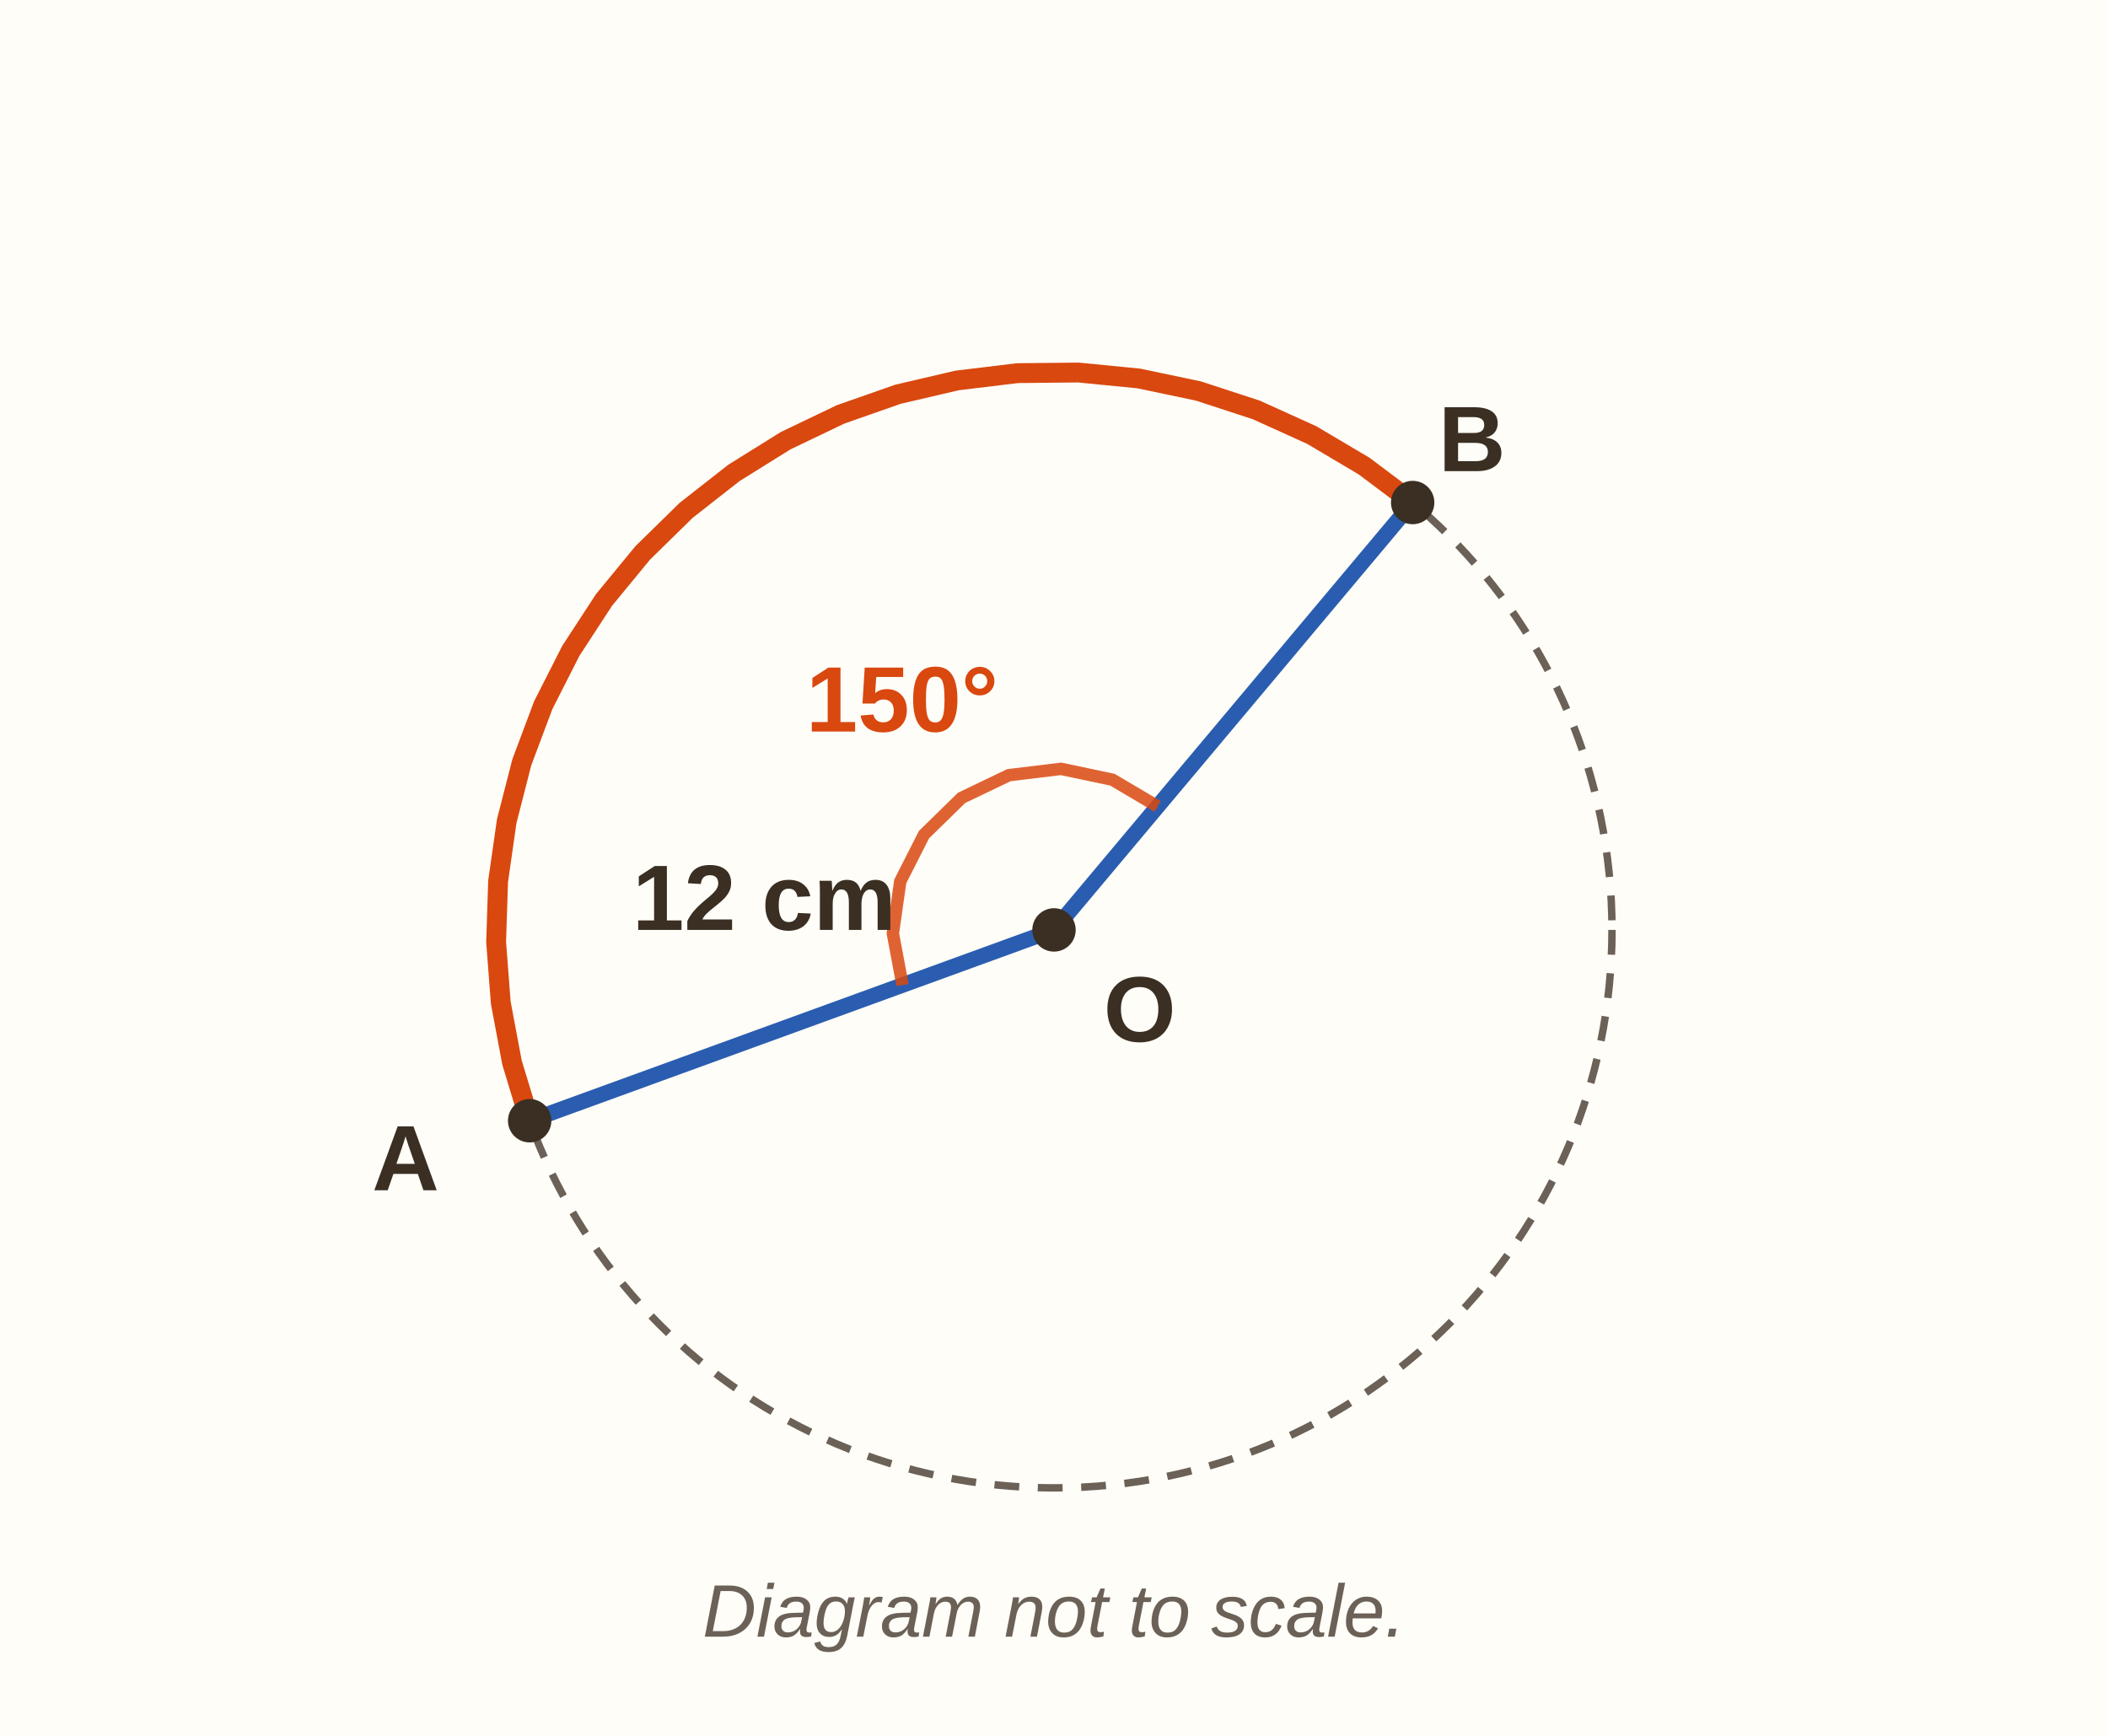
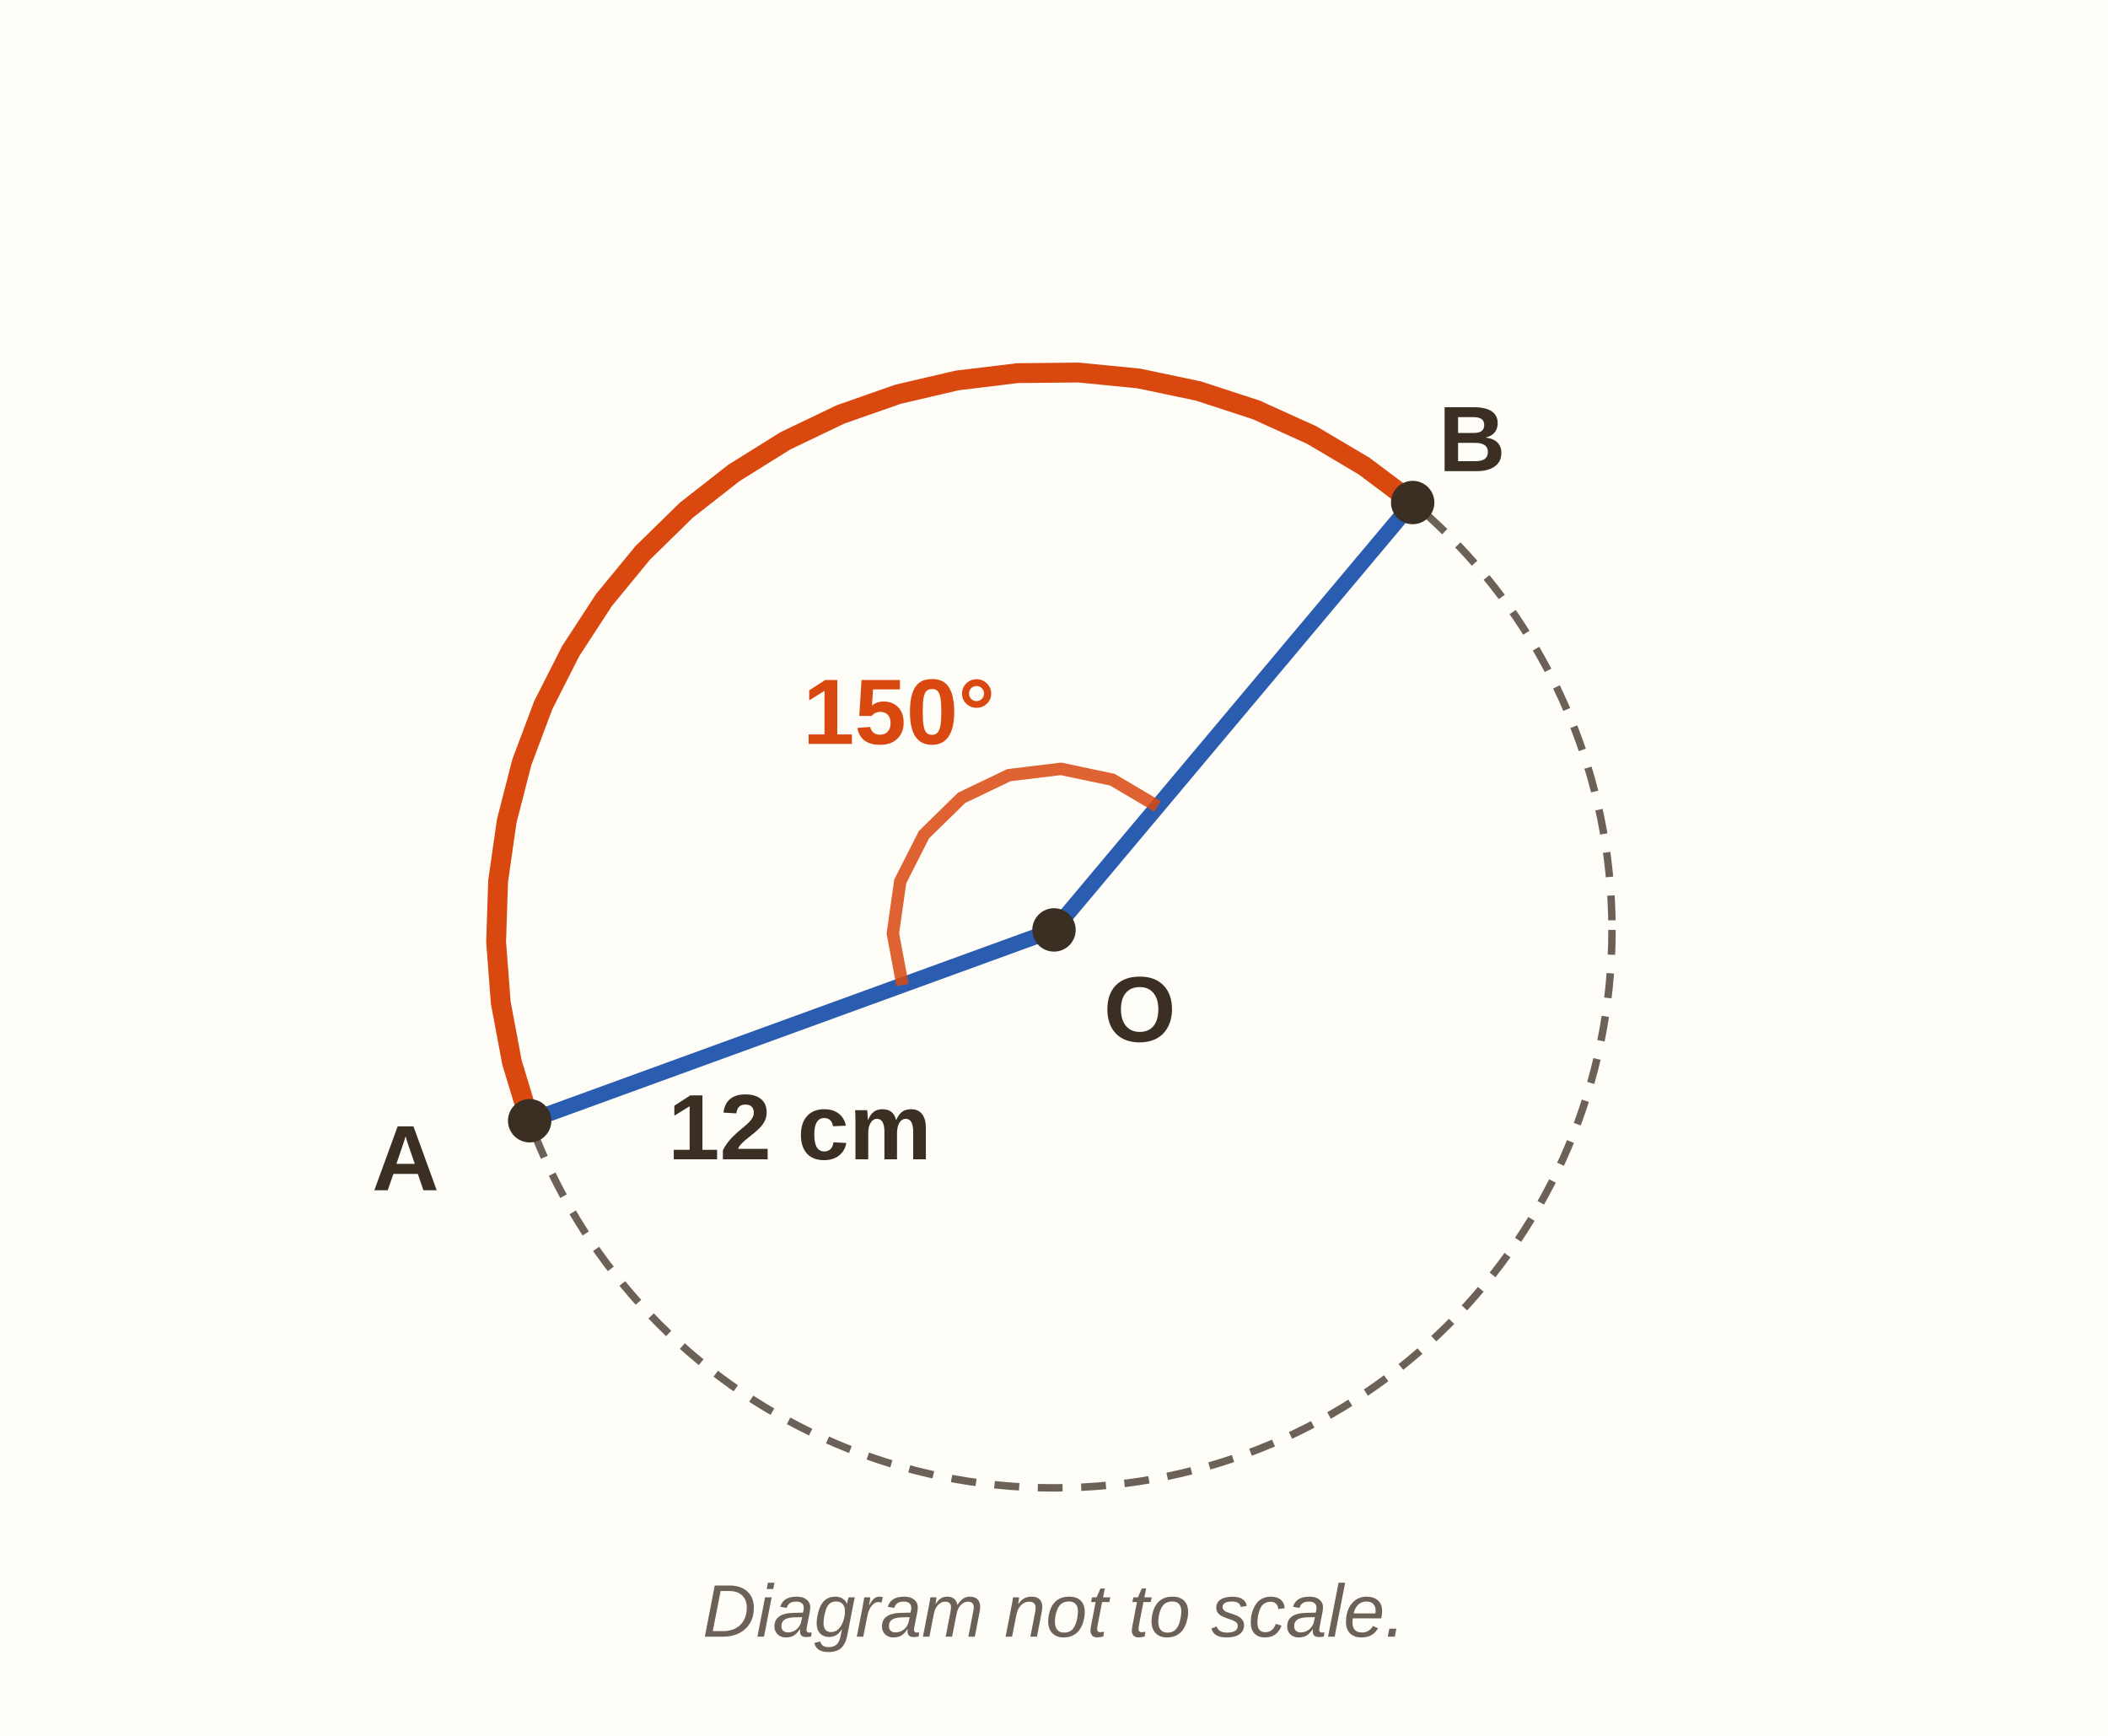
<svg xmlns="http://www.w3.org/2000/svg" viewBox="0 0 340 280" role="img" aria-labelledby="title desc">
  <rect width="340" height="280" fill="#fffdf8" />
  <circle cx="170" cy="150" r="90" fill="none" stroke="#6b6157" stroke-width="1.2" stroke-dasharray="4 3" />
  <line x1="170" y1="150" x2="85.43" y2="180.78" stroke="#2a5db0" stroke-width="2.5" />
  <line x1="170" y1="150" x2="227.85" y2="81.06" stroke="#2a5db0" stroke-width="2.5" />
  <path d="M85.43,180.78 L82.58,171.39 L80.77,161.75 L80.02,151.96 L80.34,142.16 L81.73,132.44 L84.17,122.94 L87.62,113.75 L92.06,105.00 L97.42,96.78 L103.65,89.20 L110.66,82.33 L118.38,76.28 L126.71,71.09 L135.56,66.85 L144.82,63.60 L154.37,61.37 L164.11,60.19 L173.93,60.09 L183.69,61.05 L193.29,63.07 L202.62,66.12 L211.56,70.17 L220.00,75.17 L227.85,81.06" fill="none" stroke="#d9480f" stroke-width="3.2" stroke-linecap="round" />
  <path d="M145.57,158.89 L144.01,150.57 L145.20,142.18 L149.03,134.63 L155.09,128.70 L162.72,125.04 L171.13,124.02 L179.42,125.77 L186.71,130.08" fill="none" stroke="#d9480f" stroke-width="2" opacity="0.85" />
-   <text x="130" y="118" fill="#d9480f" font-family="Arial, sans-serif" font-size="15" font-weight="700">150°</text>
+   <text x="145" y="120" text-anchor="middle" fill="#d9480f" font-family="Arial, sans-serif" font-size="15" font-weight="700">150°</text>
  <g fill="#3a2f22">
    <circle cx="170" cy="150" r="3.5" />
    <circle cx="85.43" cy="180.78" r="3.5" />
    <circle cx="227.85" cy="81.06" r="3.5" />
  </g>
  <text x="60" y="192" fill="#3a2f22" font-family="Arial, sans-serif" font-size="15" font-weight="700">A</text>
  <text x="232" y="76" fill="#3a2f22" font-family="Arial, sans-serif" font-size="15" font-weight="700">B</text>
  <text x="178" y="168" fill="#3a2f22" font-family="Arial, sans-serif" font-size="15" font-weight="700">O</text>
-   <text x="102" y="150" fill="#3a2f22" font-family="Arial, sans-serif" font-size="15" font-weight="700">12 cm</text>
+   <text x="129" y="187" text-anchor="middle" fill="#3a2f22" font-family="Arial, sans-serif" font-size="15" font-weight="700">12 cm</text>
  <text x="170" y="264" text-anchor="middle" fill="#6b6157" font-family="Arial, sans-serif" font-size="12" font-style="italic">Diagram not to scale.</text>
</svg>
